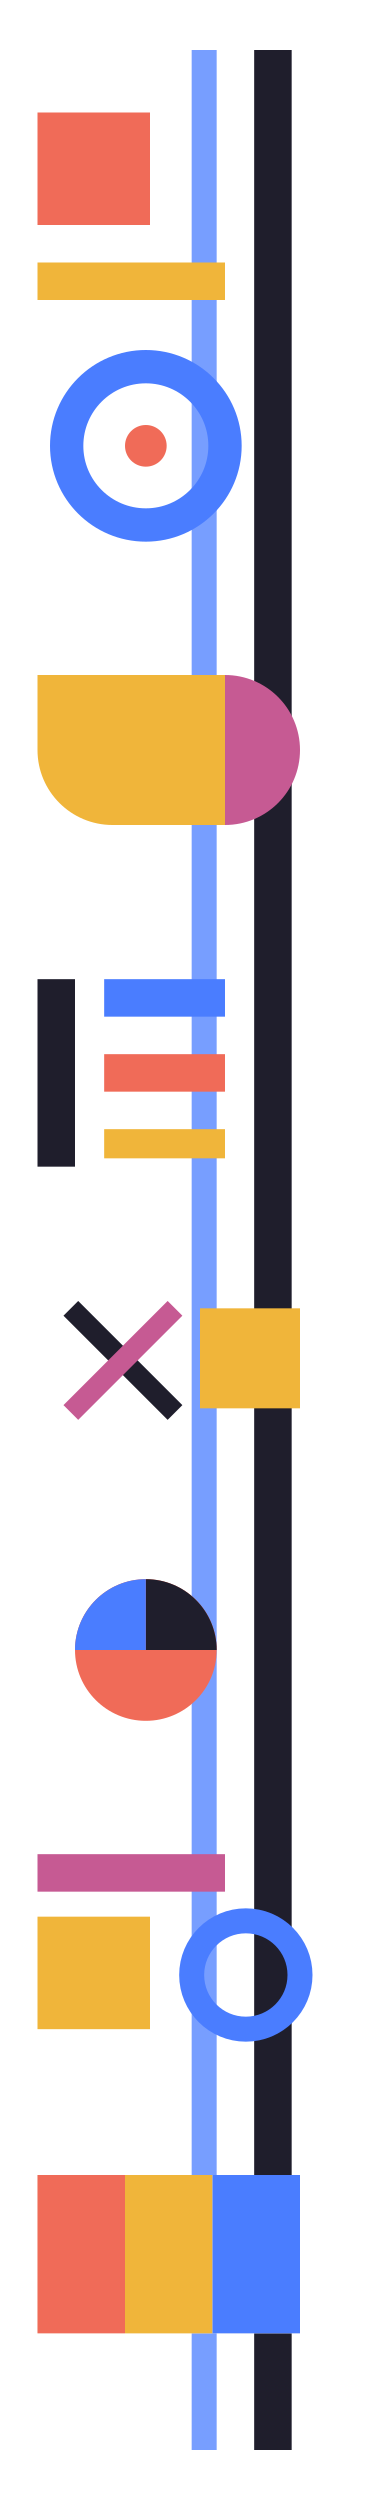
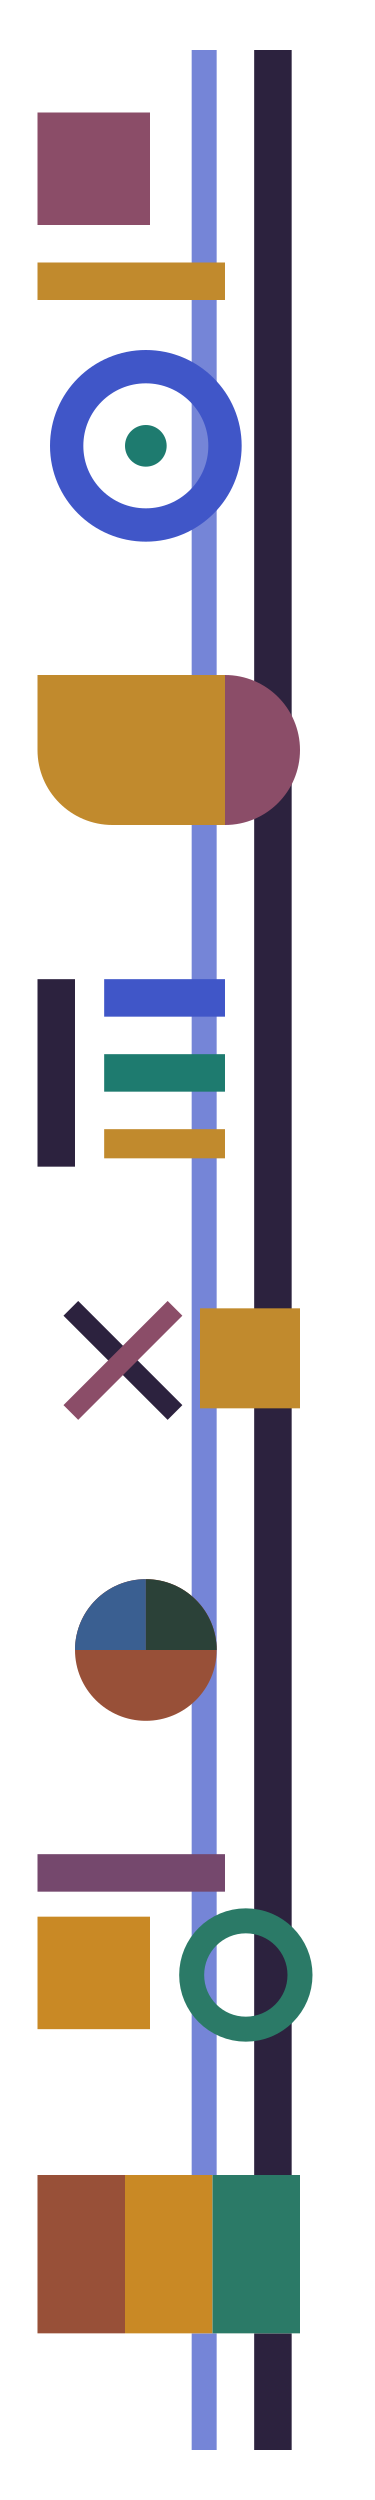
<svg xmlns="http://www.w3.org/2000/svg" width="180" height="1200" viewBox="0 0 180 1200" fill="none">
  <g>
-     <rect x="122" y="24" width="18" height="1152" fill="#1F1E2C" />
-     <rect x="92" y="24" width="12" height="1152" fill="#4A7DFF" opacity="0.75" />
-     <rect x="18" y="54" width="54" height="54" fill="#F06B58" />
-     <rect x="18" y="126" width="90" height="18" fill="#F0B53A" />
-     <circle cx="70" cy="214" r="38" stroke="#4A7DFF" stroke-width="16" />
-     <circle cx="70" cy="214" r="10" fill="#F06B58" />
-     <path d="M18 324H108V396H54C34.118 396 18 379.882 18 360V324Z" fill="#F0B53A" />
-     <path d="M108 324C127.882 324 144 340.118 144 360C144 379.882 127.882 396 108 396V324Z" fill="#C65A93" />
-     <rect x="18" y="470" width="18" height="90" fill="#1F1E2C" />
-     <rect x="50" y="470" width="58" height="18" fill="#4A7DFF" />
-     <rect x="50" y="506" width="58" height="18" fill="#F06B58" />
-     <rect x="50" y="542" width="58" height="14" fill="#F0B53A" />
-     <path d="M34 628L84 678" stroke="#1F1E2C" stroke-width="10" />
-     <path d="M34 678L84 628" stroke="#C65A93" stroke-width="10" />
-     <rect x="96" y="628" width="48" height="48" fill="#F0B53A" />
-     <circle cx="70" cy="792" r="34" fill="#F06B58" />
-     <path d="M70 758A34 34 0 0 1 104 792H70V758Z" fill="#1F1E2C" />
-     <path d="M36 792A34 34 0 0 1 70 758V792H36Z" fill="#4A7DFF" />
-     <rect x="18" y="890" width="90" height="18" fill="#C65A93" />
-     <rect x="18" y="920" width="54" height="54" fill="#F0B53A" />
-     <circle cx="118" cy="948" r="26" stroke="#4A7DFF" stroke-width="12" />
-     <path d="M18 1044H144V1120H18V1044Z" fill="#F6F1E8" />
-     <rect x="18" y="1044" width="42" height="76" fill="#F06B58" />
-     <rect x="60" y="1044" width="42" height="76" fill="#F0B53A" />
-     <rect x="102" y="1044" width="42" height="76" fill="#4A7DFF" />
+     <rect x="122" y="24" width="18" height="1152" fill="#2C223E" />
+     <rect x="92" y="24" width="12" height="1152" fill="#4056C8" opacity="0.72" />
+     <rect x="18" y="54" width="54" height="54" fill="#8B4D68" />
+     <rect x="18" y="126" width="90" height="18" fill="#C18A2D" />
+     <circle cx="70" cy="214" r="38" stroke="#4056C8" stroke-width="16" />
+     <circle cx="70" cy="214" r="10" fill="#1E7B6F" />
+     <path d="M18 324H108V396H54C34.118 396 18 379.882 18 360V324Z" fill="#C18A2D" />
+     <path d="M108 324C127.882 324 144 340.118 144 360C144 379.882 127.882 396 108 396V324Z" fill="#8B4D68" />
+     <rect x="18" y="470" width="18" height="90" fill="#2C223E" />
+     <rect x="50" y="470" width="58" height="18" fill="#4056C8" />
+     <rect x="50" y="506" width="58" height="18" fill="#1E7B6F" />
+     <rect x="50" y="542" width="58" height="14" fill="#C18A2D" />
+     <path d="M34 628L84 678" stroke="#2C223E" stroke-width="10" />
+     <path d="M34 678L84 628" stroke="#8B4D68" stroke-width="10" />
+     <rect x="96" y="628" width="48" height="48" fill="#C18A2D" />
+     <circle cx="70" cy="792" r="34" fill="#985038" />
+     <path d="M70 758A34 34 0 0 1 104 792H70V758Z" fill="#2B4138" />
+     <path d="M36 792A34 34 0 0 1 70 758V792H36Z" fill="#3A5F91" />
+     <rect x="18" y="890" width="90" height="18" fill="#75486D" />
+     <rect x="18" y="920" width="54" height="54" fill="#C98925" />
+     <circle cx="118" cy="948" r="26" stroke="#2B7A67" stroke-width="12" />
+     <path d="M18 1044H144V1120H18V1044Z" fill="#FBF6EE" />
+     <rect x="18" y="1044" width="42" height="76" fill="#985038" />
+     <rect x="60" y="1044" width="42" height="76" fill="#C98925" />
+     <rect x="102" y="1044" width="42" height="76" fill="#2B7A67" />
  </g>
</svg>
